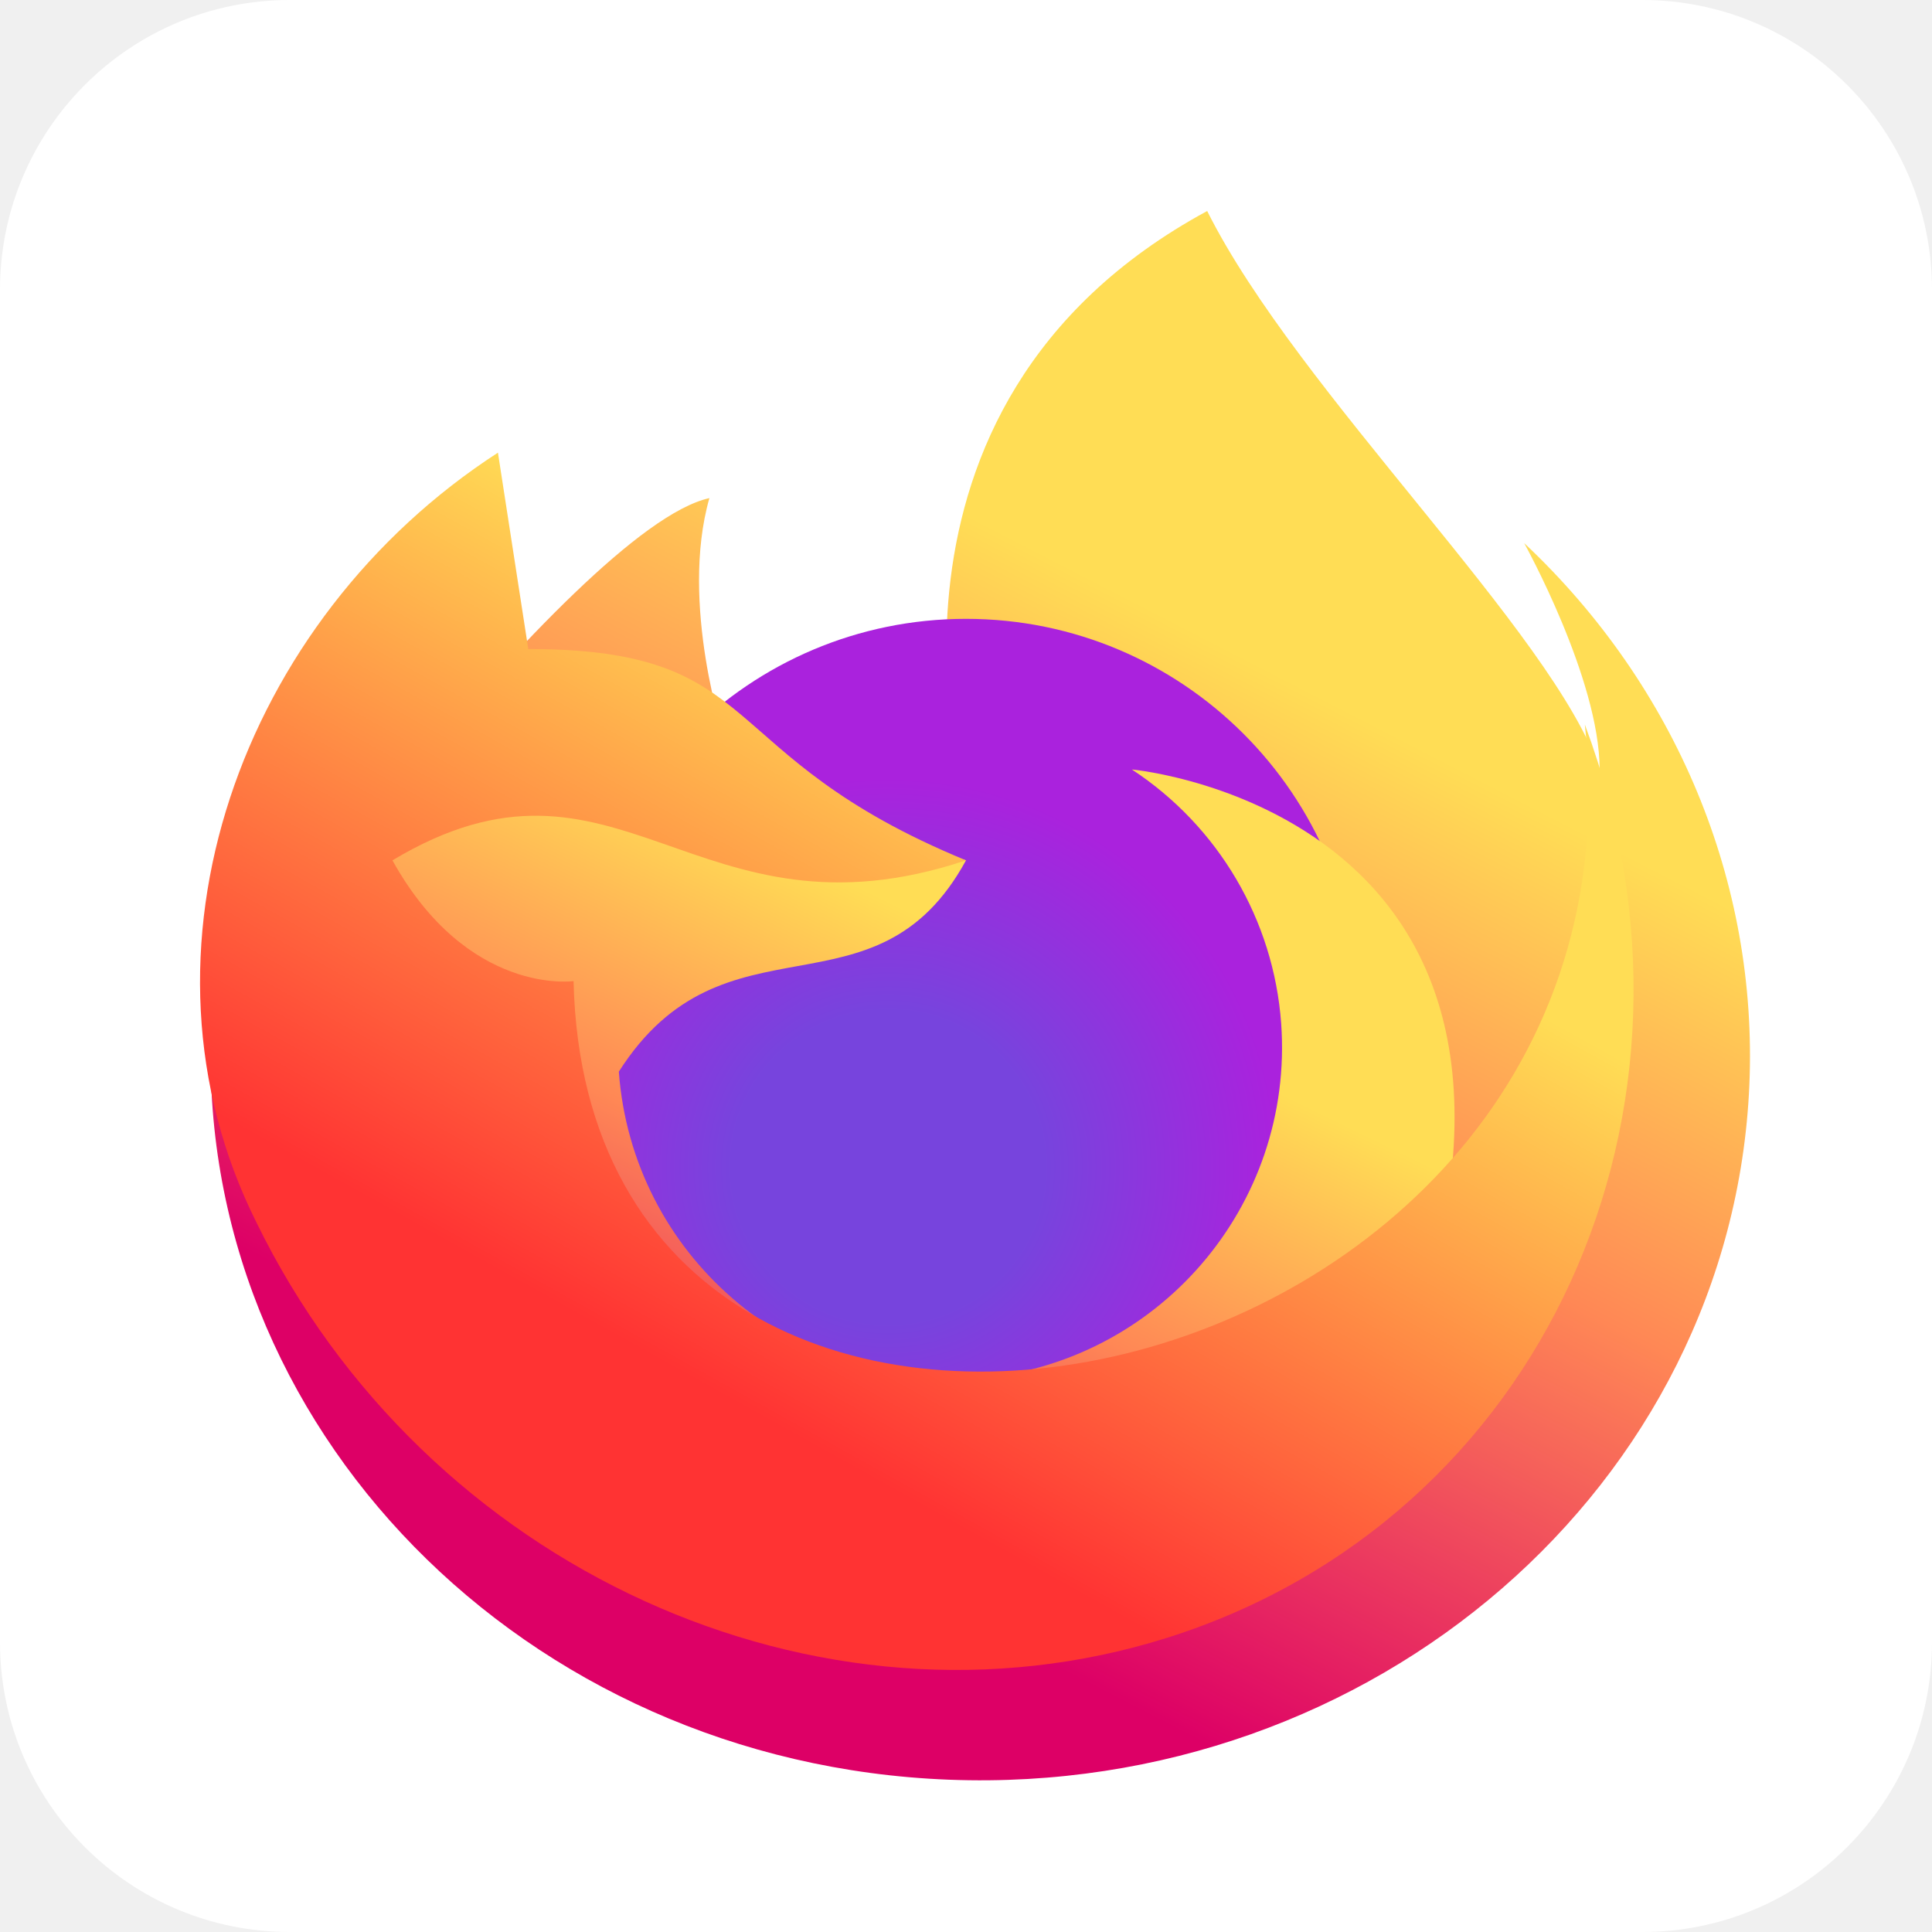
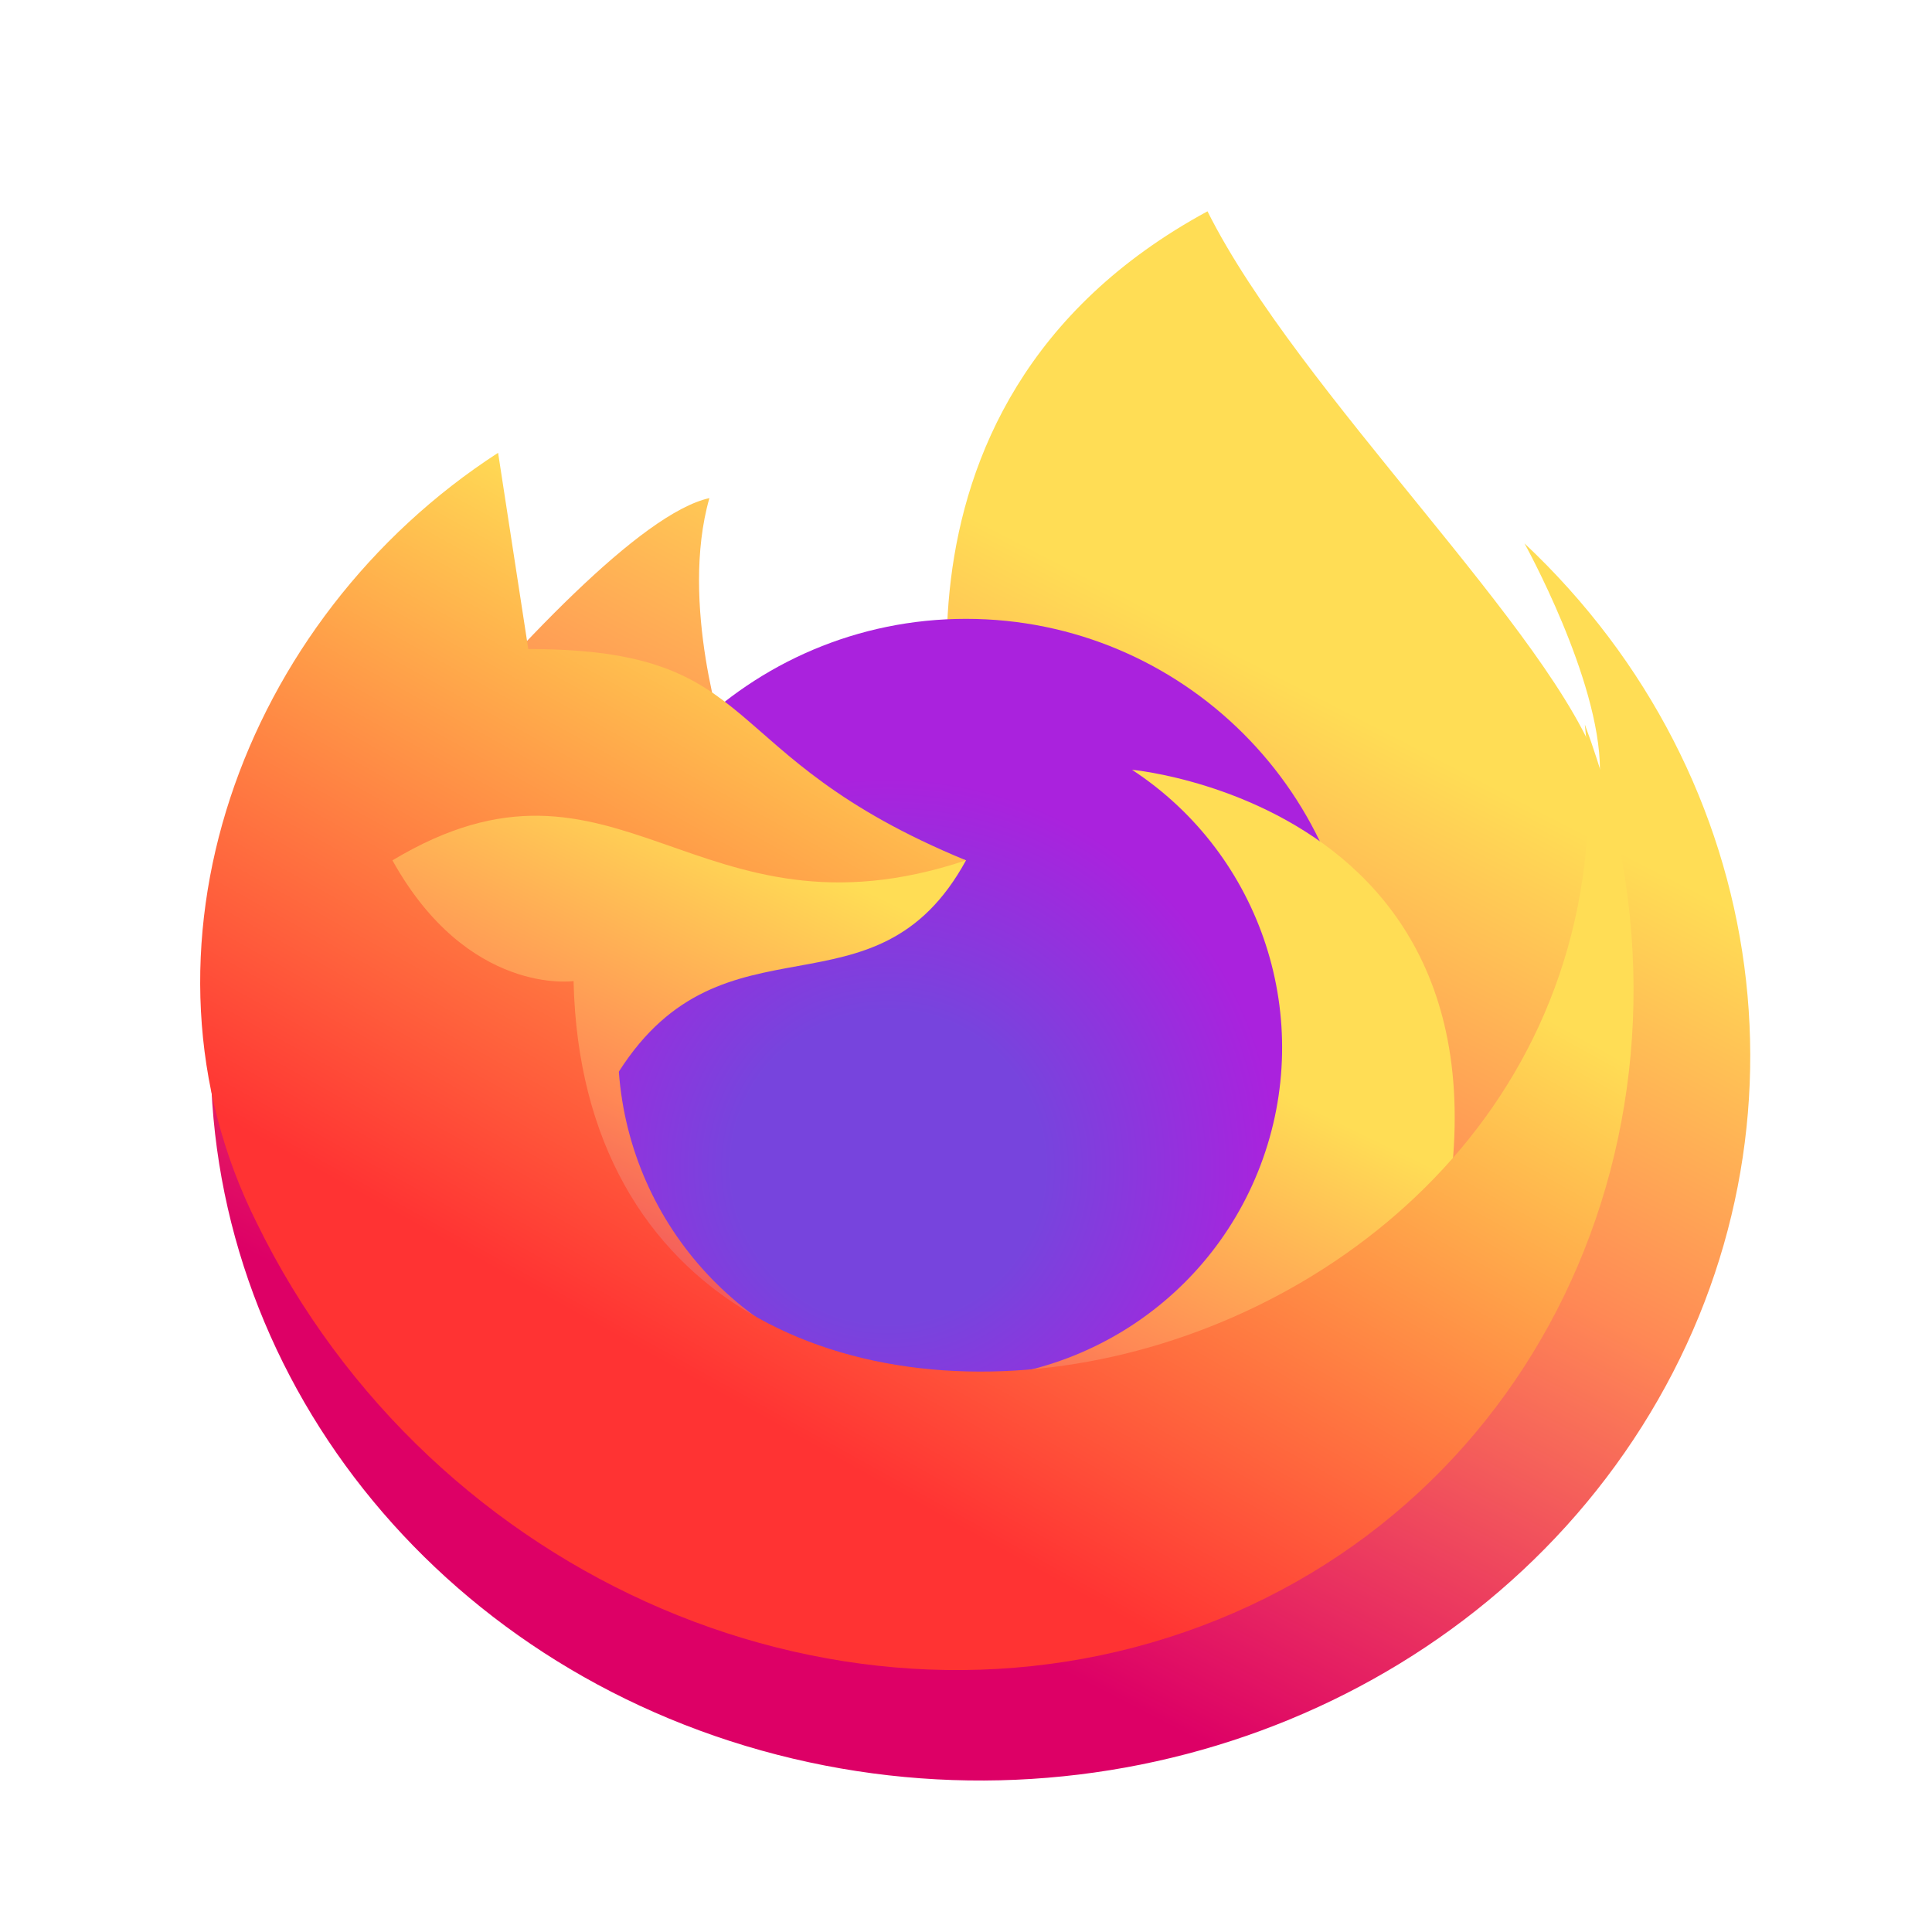
- <svg xmlns="http://www.w3.org/2000/svg" xmlns:xlink="http://www.w3.org/1999/xlink" viewBox="0 0 512 512">
-   <defs>
-     <linearGradient id="a" x1="70%" x2="30%" y1="0%" y2="80%">
-       <stop offset="30%" stop-color="#FD5" />
-       <stop offset="60%" stop-color="#F85" />
-       <stop offset="100%" stop-color="#D06" />
-     </linearGradient>
-     <radialGradient id="b" fr="0%" fx="40%" fy="70%" cx="40%" cy="70%" r="50%">
-       <stop offset="40%" stop-color="#74D" />
-       <stop offset="100%" stop-color="#A2D" />
-     </radialGradient>
-     <linearGradient id="c" x1="70%" x2="30%" y1="0%" y2="80%" xlink:href="#a" />
-     <linearGradient id="d" x1="80%" x2="40%" y1="20%" y2="80%">
-       <stop offset="20%" stop-color="#FD5" />
-       <stop offset="100%" stop-color="#F33" />
-     </linearGradient>
-   </defs>
-   <rect width="512" height="512" rx="76.8" fill="#FFF" />
+ <svg xmlns="http://www.w3.org/2000/svg" aria-label="Firefox" role="img" viewBox="0 0 512 512">
+   <path d="m0 0H512V512H0" fill="#fff" />
+   <linearGradient id="a" x1=".7" x2=".3" y2=".8">
+     <stop offset=".3" stop-color="#fd5" />
+     <stop offset=".6" stop-color="#f85" />
+     <stop offset="1" stop-color="#d06" />
+   </linearGradient>
+   <radialGradient id="b" cx=".4" cy=".7">
+     <stop offset=".4" stop-color="#74d" />
+     <stop offset="1" stop-color="#a2d" />
+   </radialGradient>
+   <linearGradient id="c" x1=".8" y1=".2" x2=".4" y2=".8">
+     <stop offset=".2" stop-color="#fd5" />
+     <stop offset="1" stop-color="#f33" />
+   </linearGradient>
  <g transform="scale(4)">
-     <path fill="url(#a)" d="M48 49s-3-9-1-16c-9 2-33 35-33 35h-.001c-1.16 26.48 20.73 48.83 48.87 49.91 28.14 1.08 51.88-19.52 53.03-46.01 .58-13.41-4.83-26.44-14.92-35.92 0 0 5 9 5 15 -3-9-20-25-26-37 -24 13-16 39-16 39" />
-     <path fill="url(#b)" d="M64 41a26 26 0 1 0 0 52 26 26 0 1 0 0-52Z" />
-     <path fill="url(#c)" d="M21 45l43 12c-6 11-16 3-23 14v0c.88 12.11 11.42 21.22 23.54 20.34 12.11-.89 21.22-11.43 20.34-23.55 -.5-6.84-4.16-13.05-9.89-16.81 0 0 33 3 17 42h-64m36 25h1" />
-     <path fill="url(#d)" d="M35 43c16 0 12 7 29 14 -18 6-23-9-38 0 5 9 12 8 12 8 1 43 72 29 67-17v0c9.56 25.58-2.83 52.67-27.68 60.51 -23.09 7.27-49.15-4.61-60.33-27.52 -9-18-1-40 16-51" />
+     <path d="M64 53S56 27 80 14c6 12 23 28 26 37 0-6-5-15-5-15A51 48 0 1114 68S38 35 47 33c-2 7 1 16 1 16" fill="url(#a)" />
+     <circle cx="64" cy="67" r="26" fill="url(#b)" />
+     <path d="M21 45l43 12c-6 11-16 3-23 14a22 22 0 1034-20s33 3 17 42H28m36 25h1" fill="url(#a)" />
+     <path d="M35 43c16 0 12 7 29 14-18 6-23-9-38 0 5 9 12 8 12 8 1 43 72 29 67-17A50 46.6 47 0117 81c-9-18-1-40 16-51" fill="url(#c)" />
  </g>
</svg>
